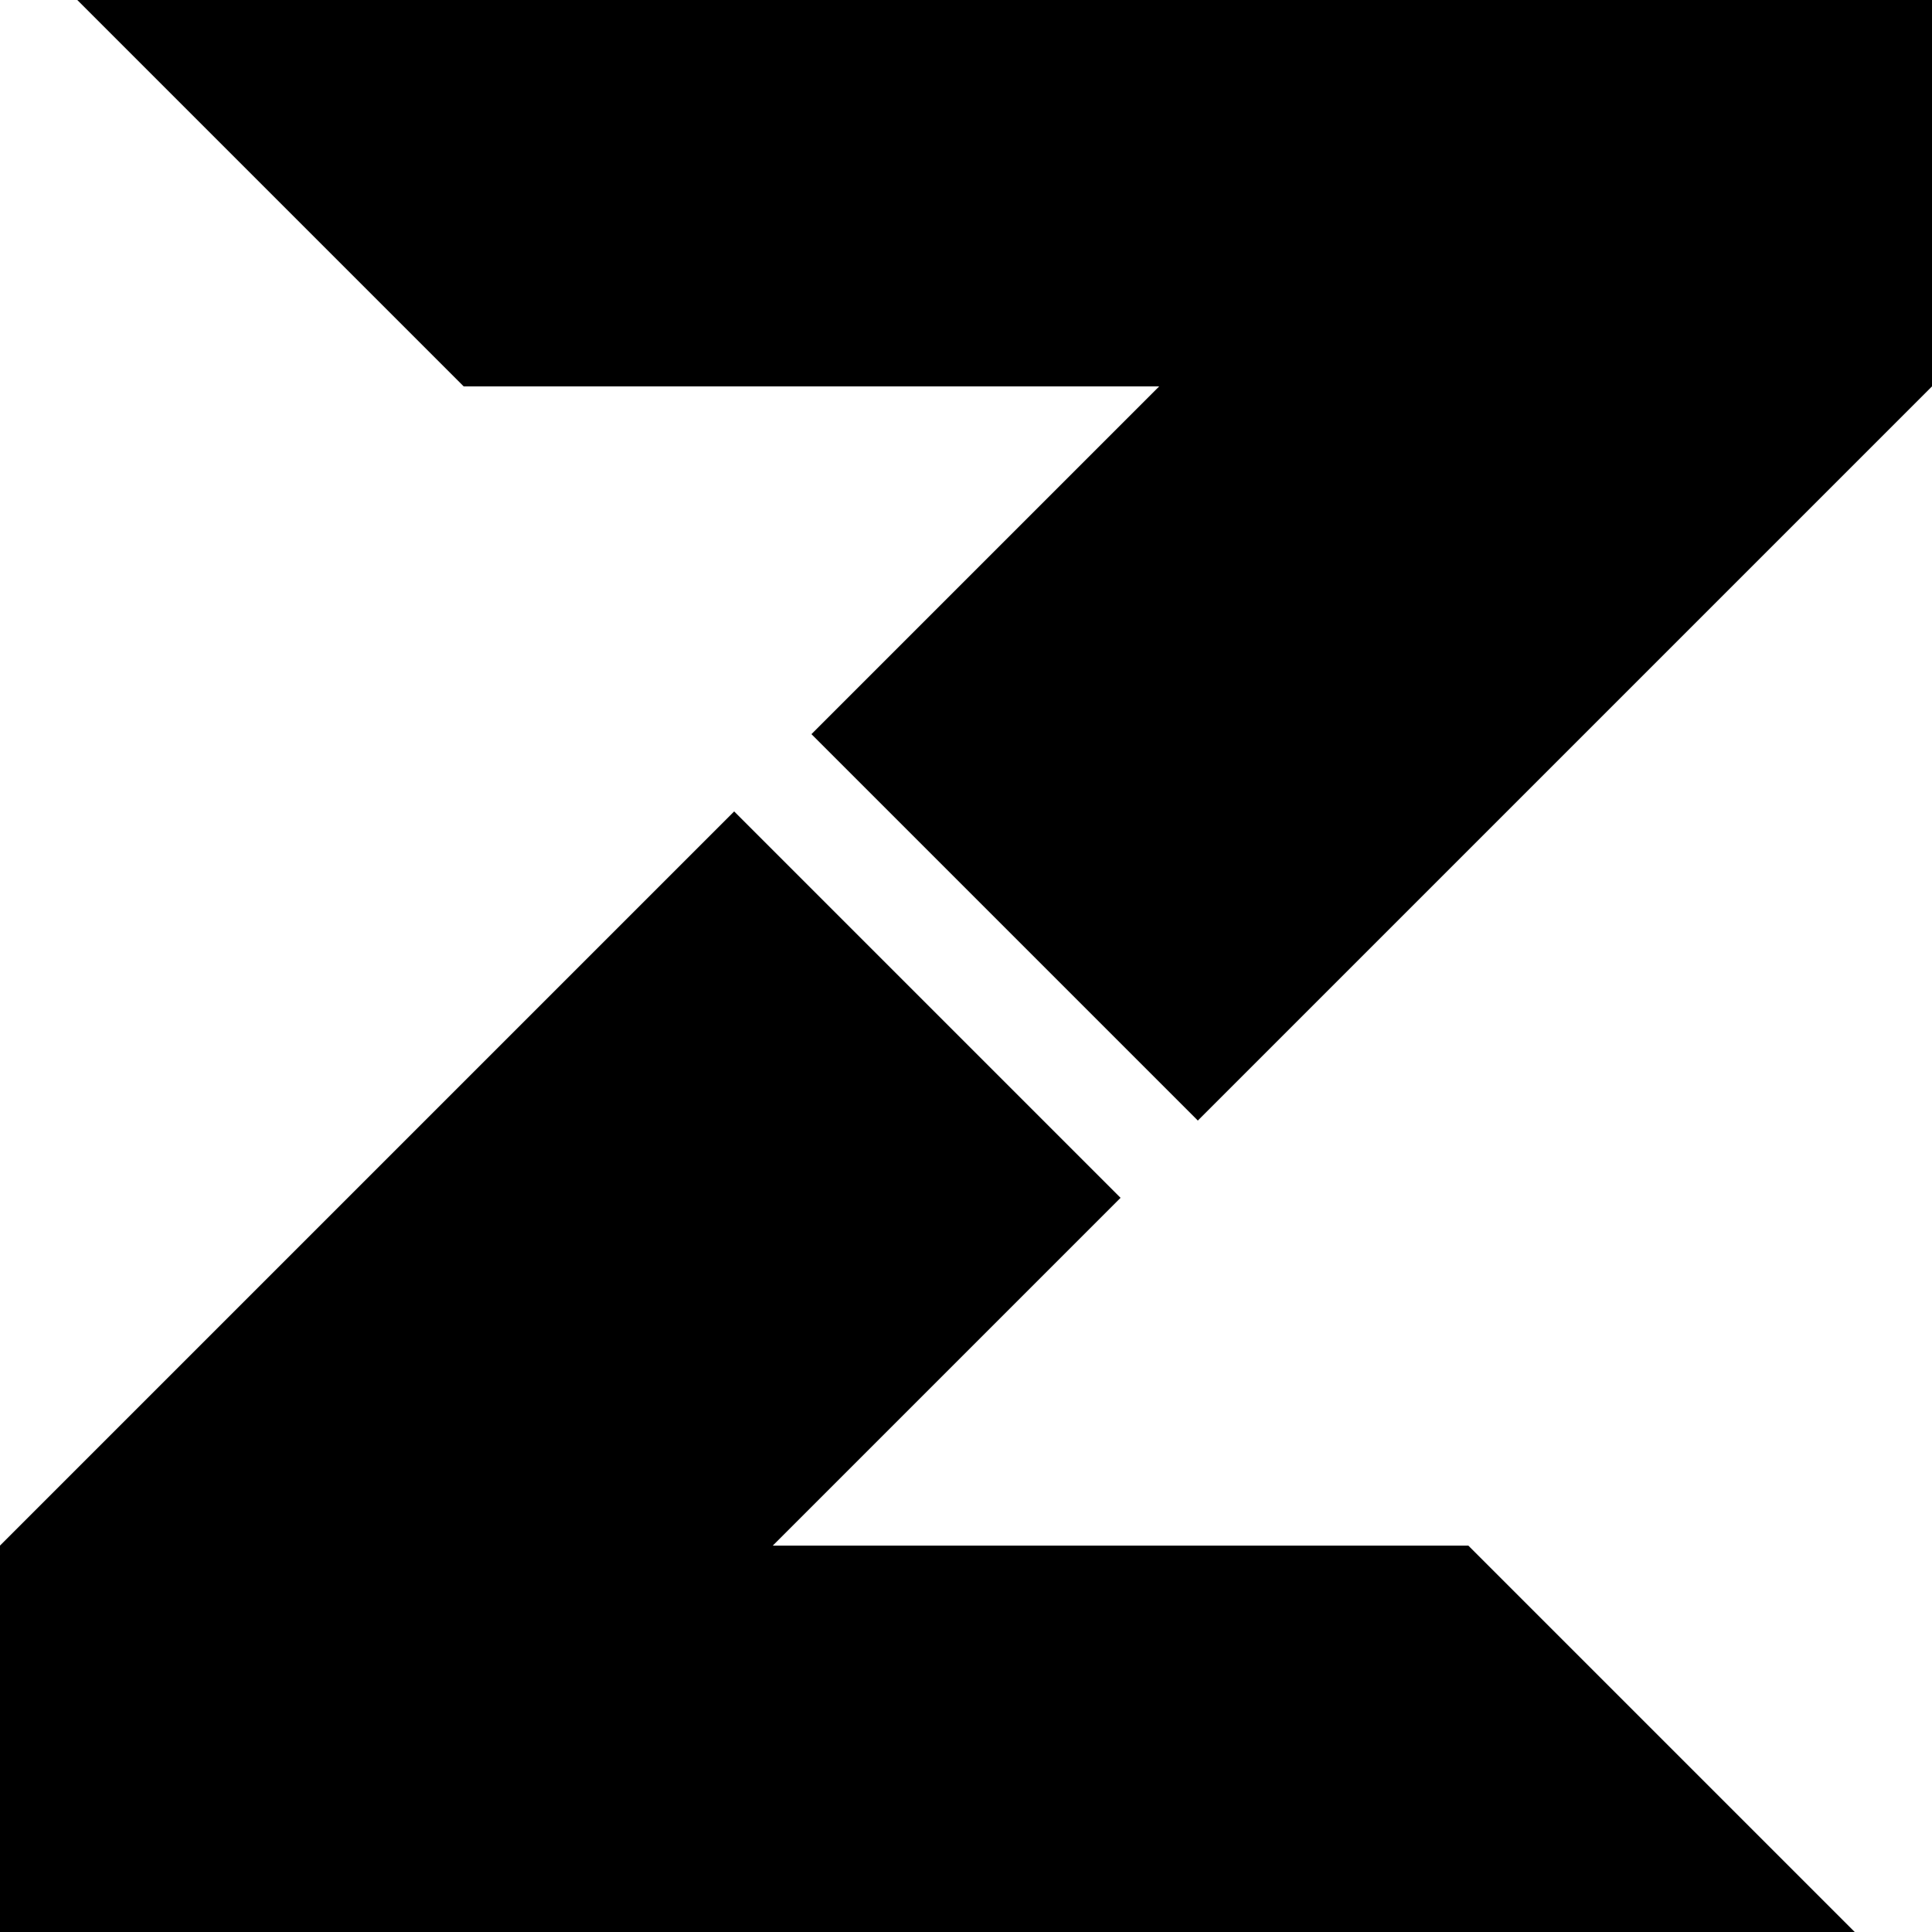
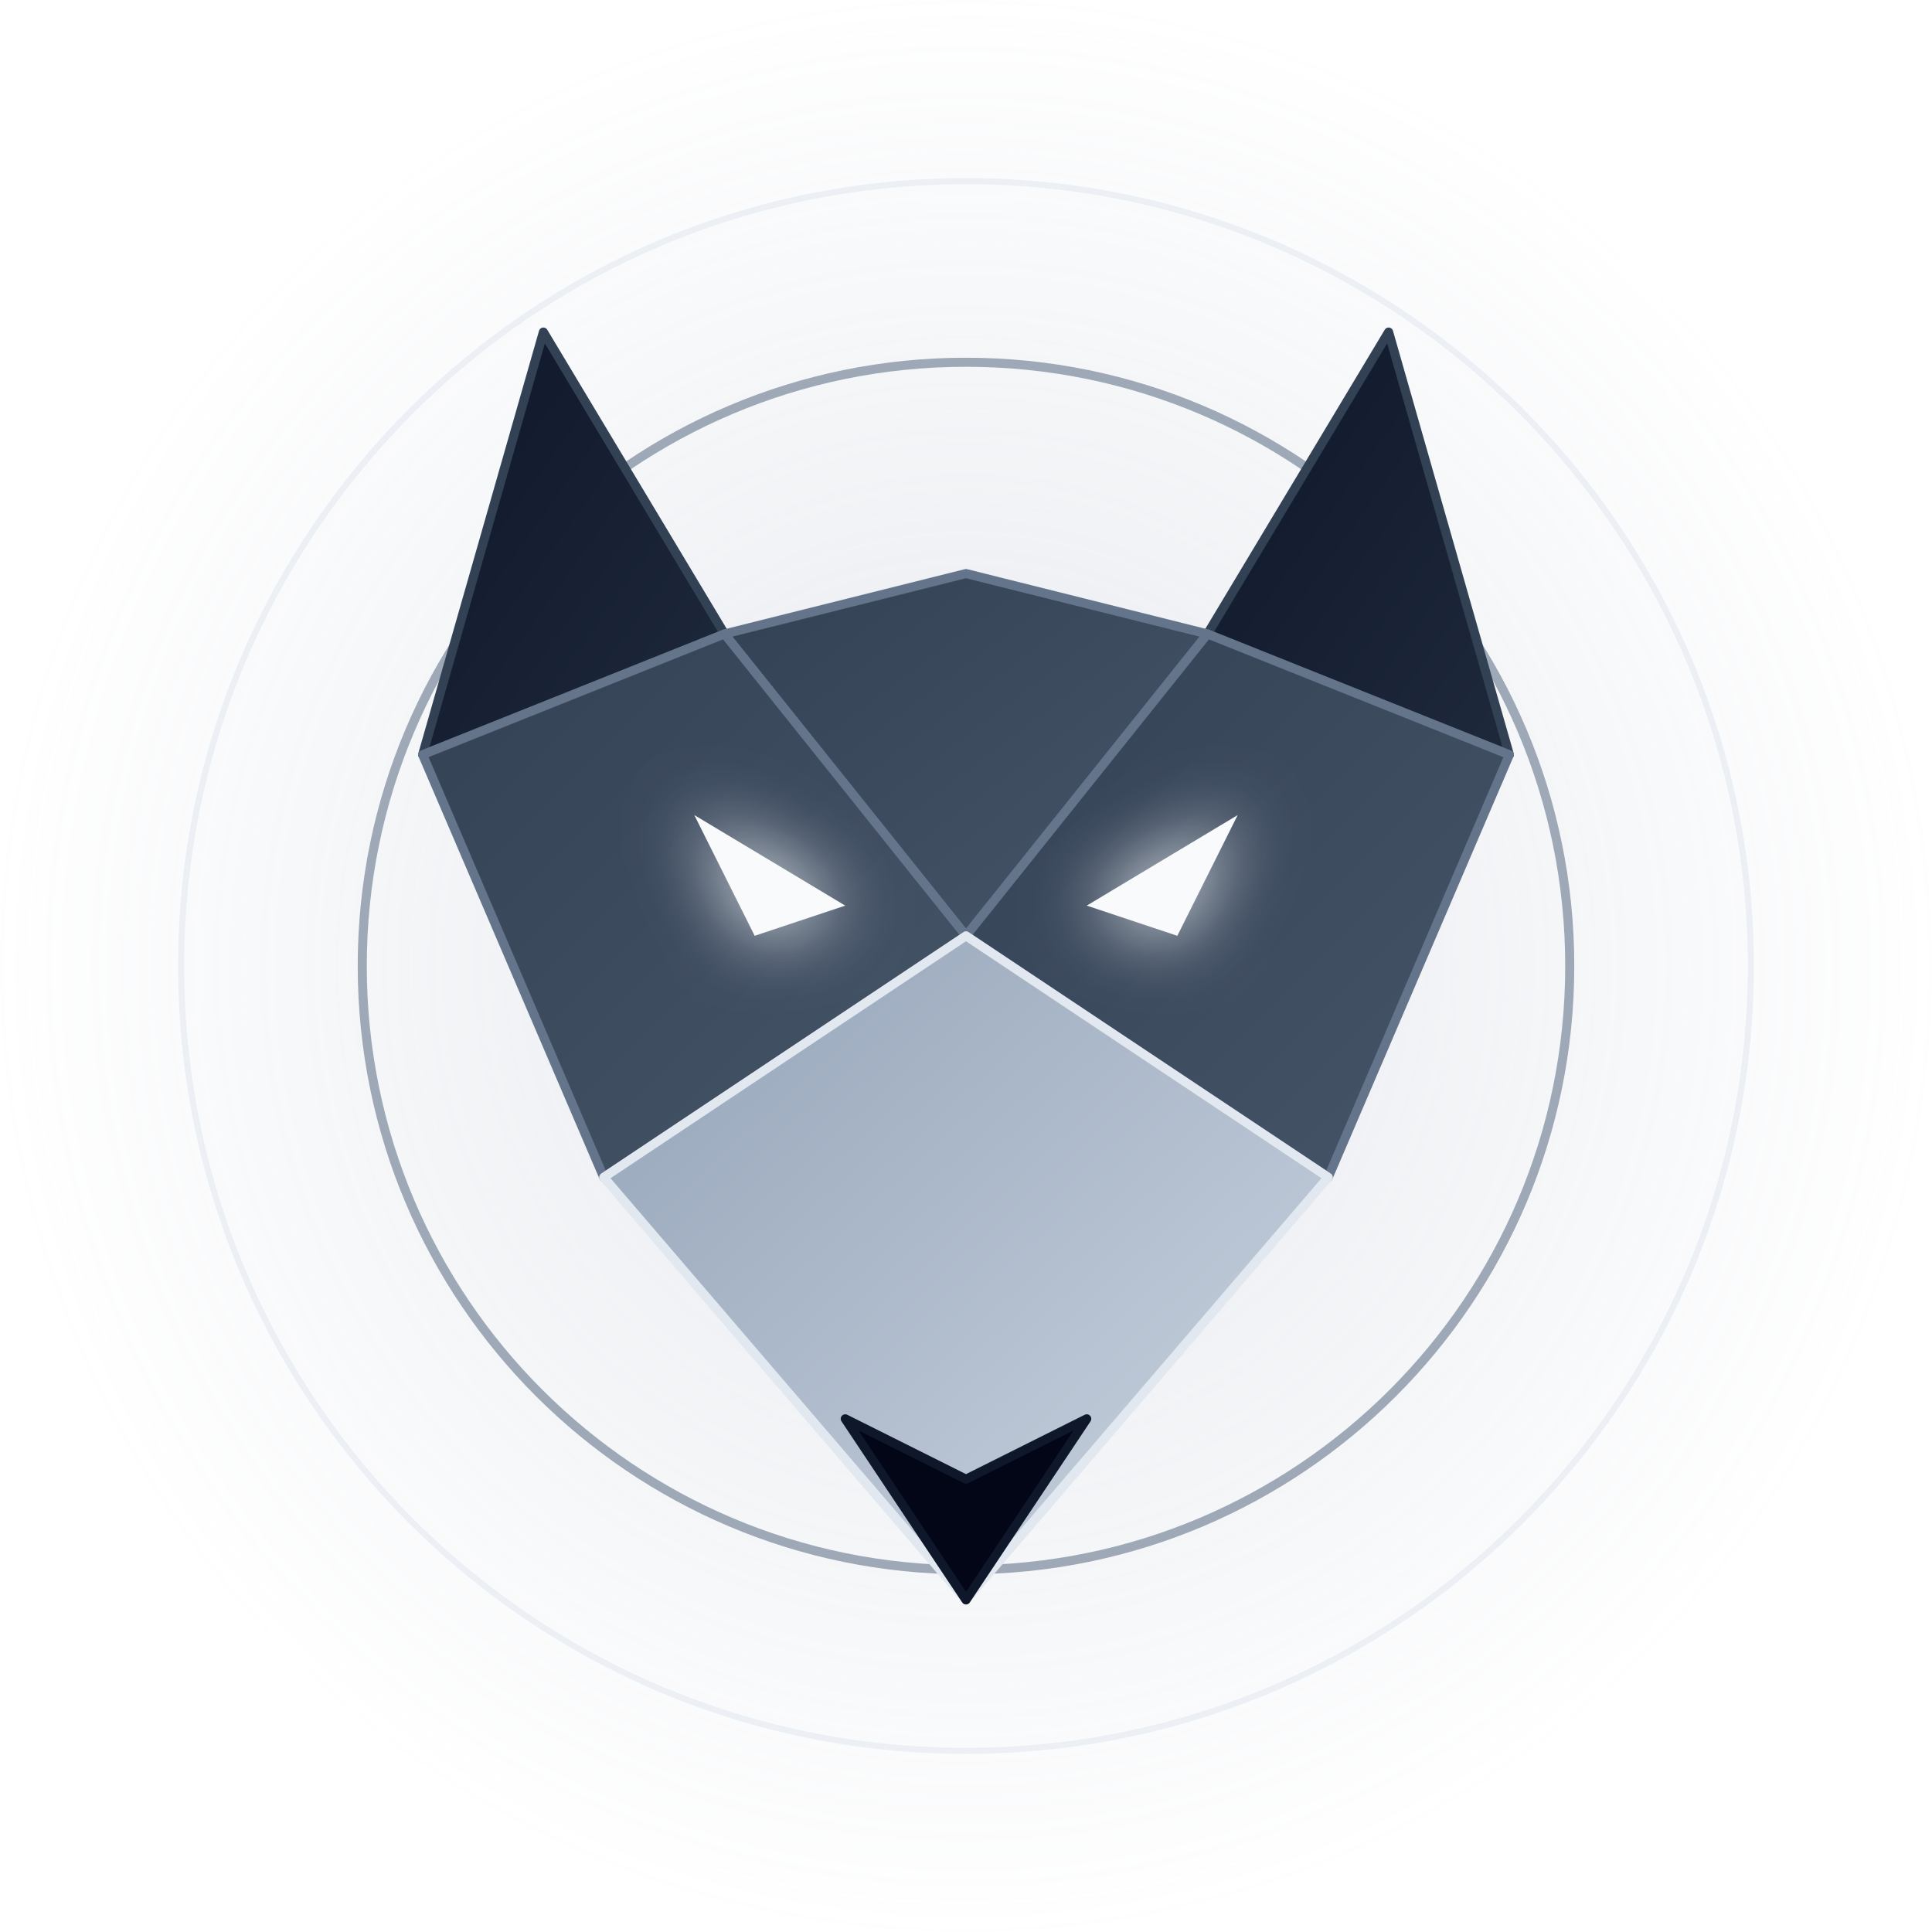
- <svg xmlns="http://www.w3.org/2000/svg" viewBox="0 0 100 100" fill="none">
-   <style>
-     .piece-1, .piece-2 { transition: transform 0.5s cubic-bezier(0, 0, 0.2, 1); }
-     svg:hover .piece-1 { transform: translate(3px, -3px); }
-     svg:hover .piece-2 { transform: translate(-3px, 3px); }
-   </style>
-   <path class="piece-1" d="M4 0 H100 V20 L62 58 L42 38 L60 20 H24 Z" fill="currentColor" />
-   <path class="piece-2" d="M96 100 H0 V80 L38 42 L58 62 L40 80 H76 Z" fill="currentColor" />
+ <svg xmlns="http://www.w3.org/2000/svg" viewBox="40 40 320 320" width="100%" height="100%">
+   <defs>
+     <radialGradient id="bg-glow" cx="50%" cy="50%" r="50%">
+       <stop offset="0%" stop-color="#94A3B8" stop-opacity="0.25" />
+       <stop offset="100%" stop-color="#94A3B8" stop-opacity="0" />
+     </radialGradient>
+     <linearGradient id="wolf-grad-dark" x1="0%" y1="0%" x2="100%" y2="100%">
+       <stop offset="0%" stop-color="#0F172A" />
+       <stop offset="100%" stop-color="#1E293B" />
+     </linearGradient>
+     <linearGradient id="wolf-grad-mid" x1="0%" y1="0%" x2="100%" y2="100%">
+       <stop offset="0%" stop-color="#334155" />
+       <stop offset="100%" stop-color="#475569" />
+     </linearGradient>
+     <linearGradient id="wolf-grad-light" x1="0%" y1="0%" x2="100%" y2="100%">
+       <stop offset="0%" stop-color="#94A3B8" />
+       <stop offset="100%" stop-color="#CBD5E1" />
+     </linearGradient>
+     <filter id="silver-glow" x="-50%" y="-50%" width="200%" height="200%">
+       <feGaussianBlur in="SourceGraphic" stdDeviation="4" result="blur" />
+       <feMerge>
+         <feMergeNode in="blur" />
+         <feMergeNode in="blur" />
+         <feMergeNode in="SourceGraphic" />
+       </feMerge>
+     </filter>
+     <style>
+       .wolf-part {
+         stroke-width: 1.5;
+         stroke-linejoin: round;
+         stroke-linecap: round;
+       }
+       .eye {
+         filter: drop-shadow(0 0 6px #F8FAFC);
+       }
+     </style>
+   </defs>
+   <circle cx="200" cy="200" r="160" fill="url(#bg-glow)" />
+   <circle cx="200" cy="200" r="100" fill="none" stroke="#64748B" stroke-width="1.5" opacity="0.6" />
+   <circle cx="200" cy="200" r="130" fill="none" stroke="#CBD5E1" stroke-width="1" opacity="0.3" />
+   <g transform="translate(0, 55)">
+     <polygon points="130,40 160,90 110,110" class="wolf-part" fill="url(#wolf-grad-dark)" stroke="#334155" />
+     <polygon points="270,40 240,90 290,110" class="wolf-part" fill="url(#wolf-grad-dark)" stroke="#334155" />
+     <polygon points="200,80 160,90 200,140 240,90" class="wolf-part" fill="url(#wolf-grad-mid)" stroke="#64748B" />
+     <polygon points="160,90 110,110 140,180 200,140" class="wolf-part" fill="url(#wolf-grad-mid)" stroke="#64748B" />
+     <polygon points="240,90 290,110 260,180 200,140" class="wolf-part" fill="url(#wolf-grad-mid)" stroke="#64748B" />
+     <polygon points="200,140 140,180 200,250 260,180" class="wolf-part" fill="url(#wolf-grad-light)" stroke="#E2E8F0" />
+     <polygon points="200,250 180,220 200,230 220,220" class="wolf-part" fill="#020617" stroke="#0F172A" />
+     <polygon points="155,120 180,135 165,140" class="eye" fill="#F8FAFC" filter="url(#silver-glow)" />
+     <polygon points="245,120 220,135 235,140" class="eye" fill="#F8FAFC" filter="url(#silver-glow)" />
+   </g>
</svg>
